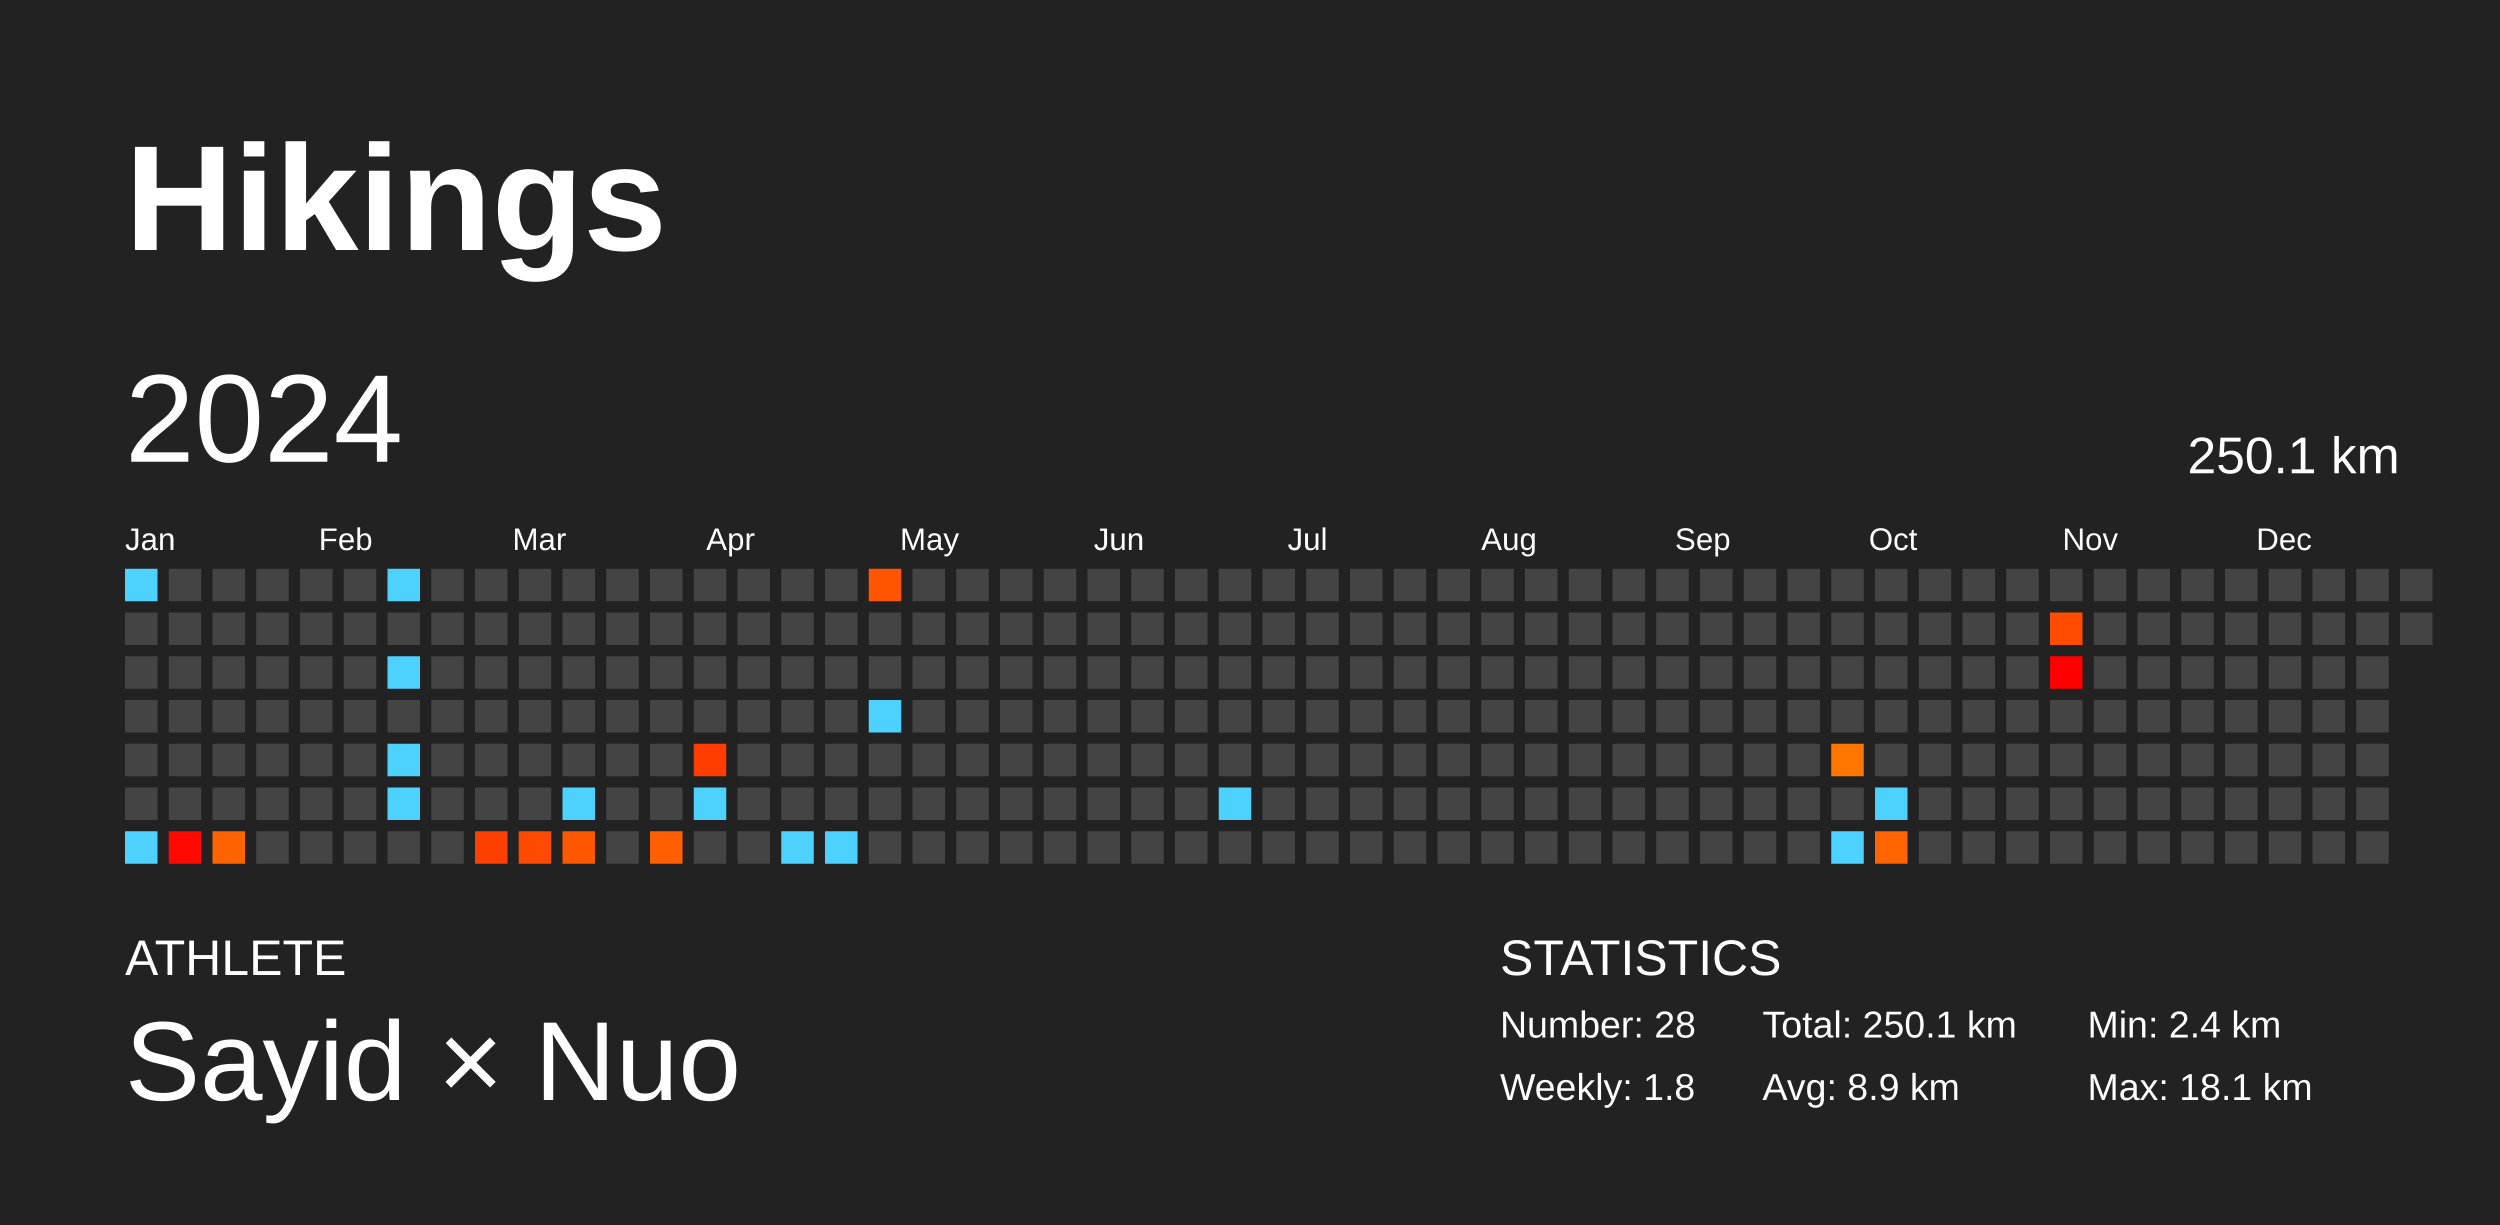
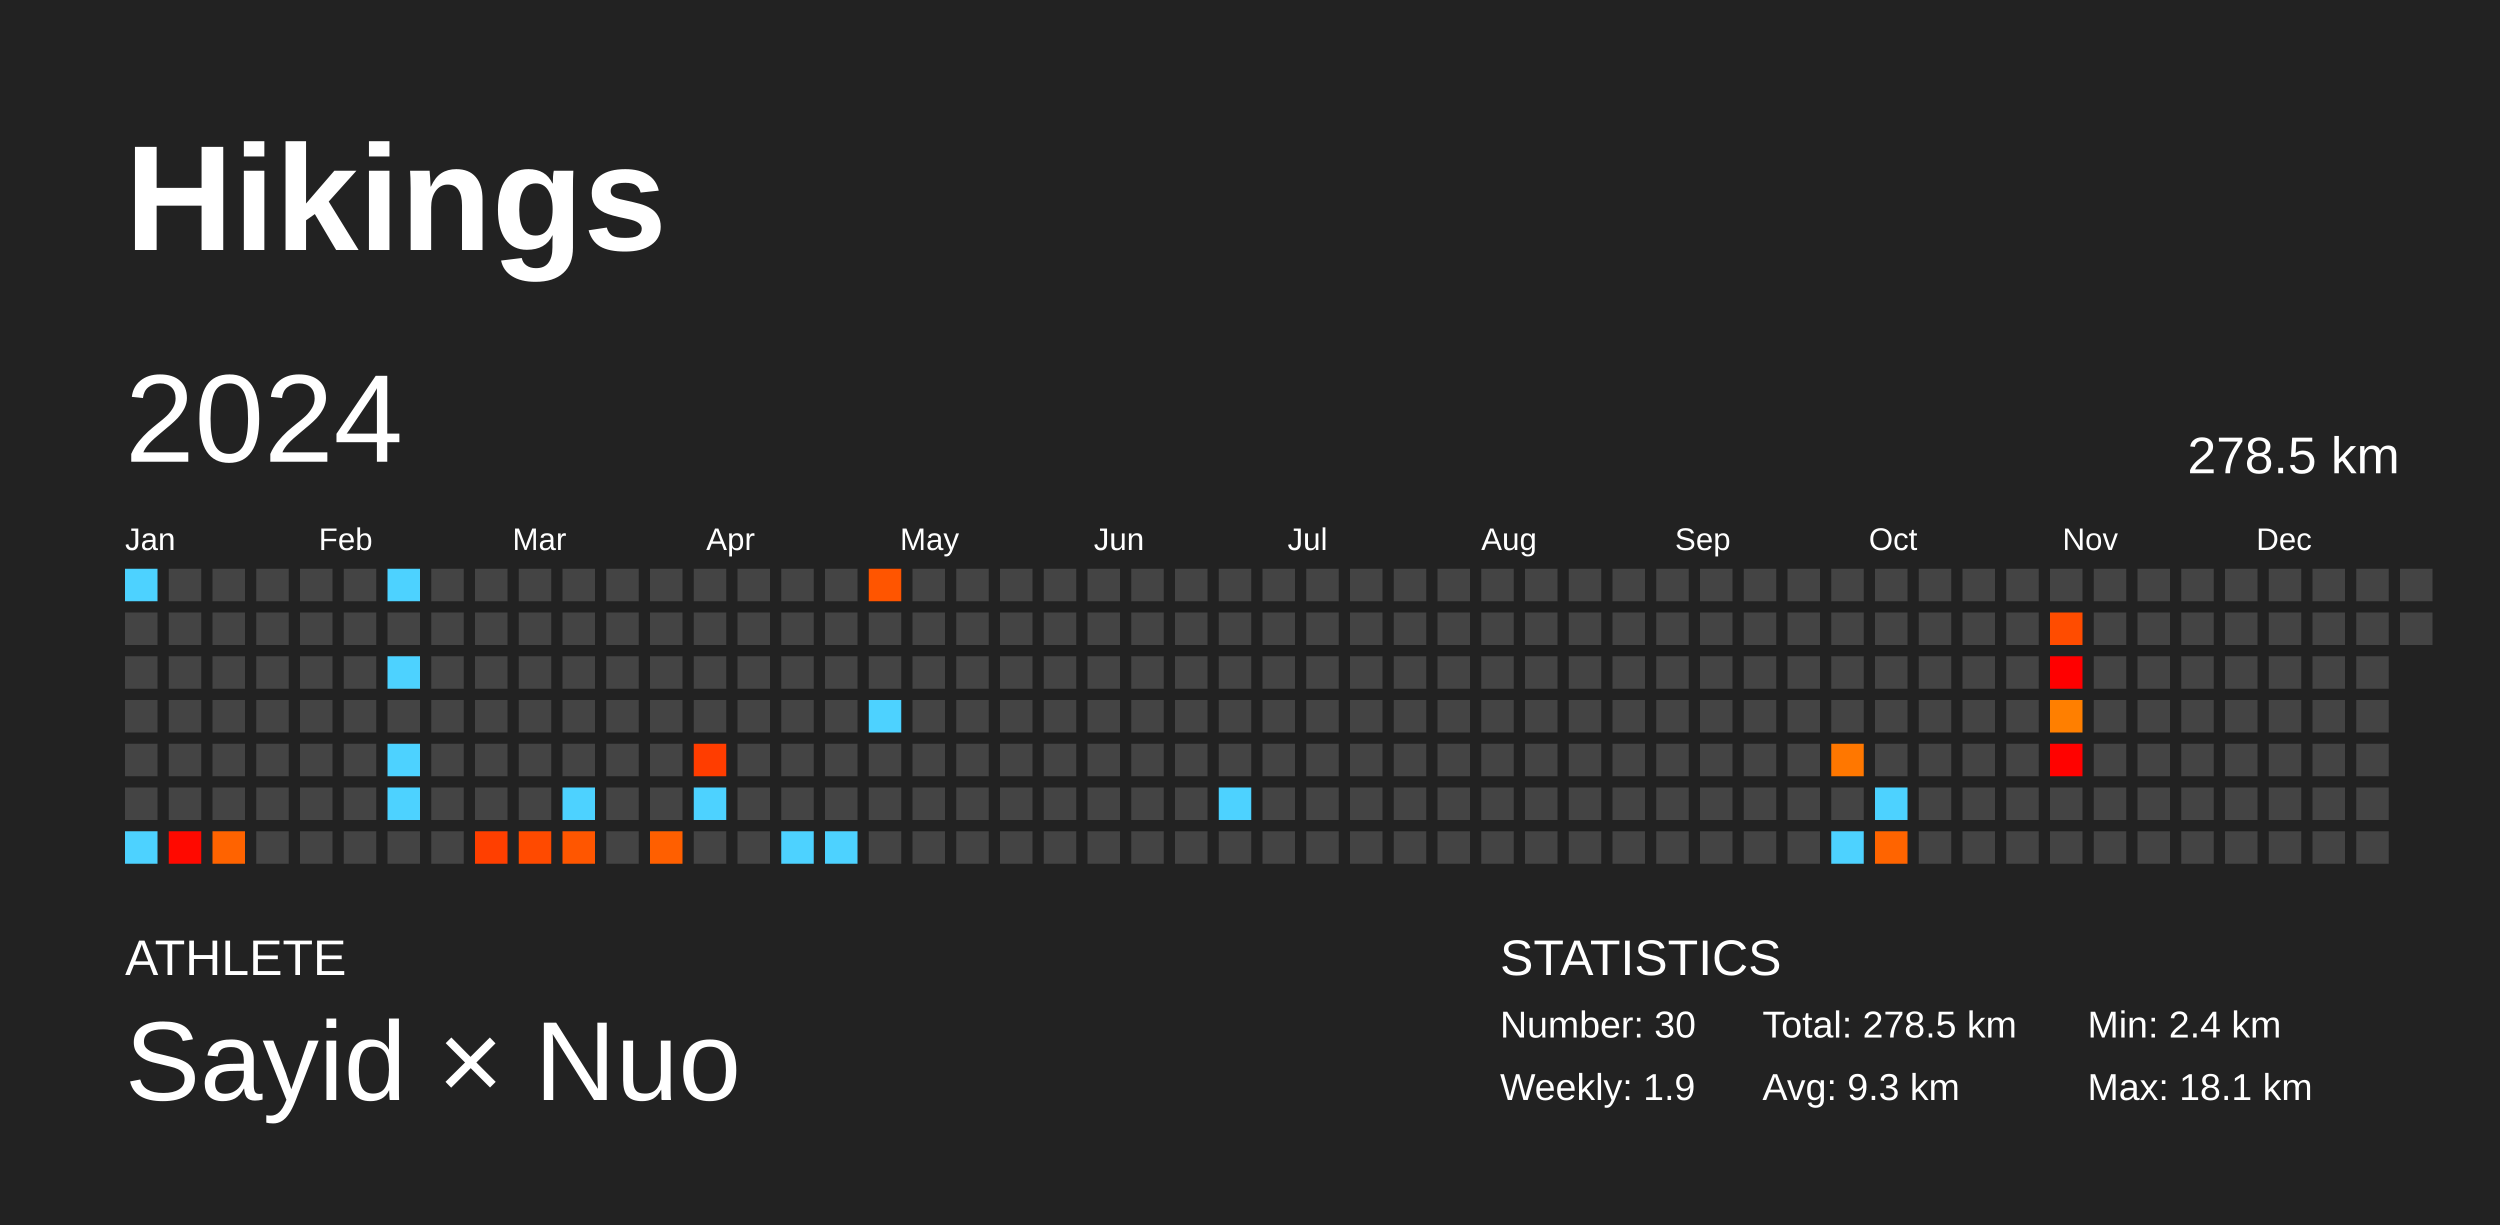
<svg xmlns="http://www.w3.org/2000/svg" baseProfile="full" height="98mm" version="1.1" viewBox="0,0,200,98" width="200mm">
  <defs />
  <rect fill="#222222" height="98" width="200" x="0" y="0" />
  <text fill="#FFFFFF" style="font-size:12px; font-family:Arial; font-weight:bold;" x="10" y="20">Hikings</text>
  <text fill="#FFFFFF" style="font-size:4px; font-family:Arial" x="10" y="78">ATHLETE</text>
  <text fill="#FFFFFF" style="font-size:9px; font-family:Arial" x="10" y="88">Sayid × Nuo</text>
  <text fill="#FFFFFF" style="font-size:4px; font-family:Arial" x="120" y="78">STATISTICS</text>
-   <text fill="#FFFFFF" style="font-size:3px; font-family:Arial" x="120" y="83">Number: 28</text>
-   <text fill="#FFFFFF" style="font-size:3px; font-family:Arial" x="120" y="88">Weekly: 1.8</text>
-   <text fill="#FFFFFF" style="font-size:3px; font-family:Arial" x="141" y="83">Total: 250.1 km</text>
-   <text fill="#FFFFFF" style="font-size:3px; font-family:Arial" x="141" y="88">Avg: 8.9 km</text>
+   <text fill="#FFFFFF" style="font-size:3px; font-family:Arial" x="120" y="83">Number: 30</text>
+   <text fill="#FFFFFF" style="font-size:3px; font-family:Arial" x="120" y="88">Weekly: 1.9</text>
+   <text fill="#FFFFFF" style="font-size:3px; font-family:Arial" x="141" y="83">Total: 278.5 km</text>
+   <text fill="#FFFFFF" style="font-size:3px; font-family:Arial" x="141" y="88">Avg: 9.3 km</text>
  <text fill="#FFFFFF" style="font-size:3px; font-family:Arial" x="167" y="83">Min: 2.4 km</text>
  <text fill="#FFFFFF" style="font-size:3px; font-family:Arial" x="167" y="88">Max: 18.1 km</text>
  <text dominant-baseline="hanging" fill="#FFFFFF" style="font-size:10.0px; font-family:Arial;" x="10" y="30">2024</text>
-   <text dominant-baseline="hanging" fill="#FFFFFF" style="font-size:4.125px; font-family:Arial;" x="175" y="35">250.1 km</text>
+   <text dominant-baseline="hanging" fill="#FFFFFF" style="font-size:4.125px; font-family:Arial;" x="175" y="35">278.5 km</text>
  <text fill="#FFFFFF" style="font-size:2.5px; font-family:Arial" x="10.0" y="44">Jan</text>
  <text fill="#FFFFFF" style="font-size:2.5px; font-family:Arial" x="25.5" y="44">Feb</text>
  <text fill="#FFFFFF" style="font-size:2.5px; font-family:Arial" x="41.0" y="44">Mar</text>
  <text fill="#FFFFFF" style="font-size:2.5px; font-family:Arial" x="56.5" y="44">Apr</text>
  <text fill="#FFFFFF" style="font-size:2.5px; font-family:Arial" x="72.0" y="44">May</text>
  <text fill="#FFFFFF" style="font-size:2.5px; font-family:Arial" x="87.5" y="44">Jun</text>
  <text fill="#FFFFFF" style="font-size:2.5px; font-family:Arial" x="103.0" y="44">Jul</text>
  <text fill="#FFFFFF" style="font-size:2.5px; font-family:Arial" x="118.5" y="44">Aug</text>
  <text fill="#FFFFFF" style="font-size:2.5px; font-family:Arial" x="134.0" y="44">Sep</text>
  <text fill="#FFFFFF" style="font-size:2.5px; font-family:Arial" x="149.5" y="44">Oct</text>
  <text fill="#FFFFFF" style="font-size:2.5px; font-family:Arial" x="165.0" y="44">Nov</text>
  <text fill="#FFFFFF" style="font-size:2.5px; font-family:Arial" x="180.5" y="44">Dec</text>
  <rect fill="#4dd2ff" height="2.6" width="2.6" x="10.0" y="45.5" />
  <rect fill="#444444" height="2.6" width="2.6" x="10.0" y="49.0" />
  <rect fill="#444444" height="2.6" width="2.6" x="10.0" y="52.5" />
  <rect fill="#444444" height="2.6" width="2.6" x="10.0" y="56.0" />
  <rect fill="#444444" height="2.6" width="2.6" x="10.0" y="59.5" />
  <rect fill="#444444" height="2.6" width="2.6" x="10.0" y="63.0" />
  <rect fill="#4dd2ff" height="2.6" width="2.6" x="10.0" y="66.5" />
  <rect fill="#444444" height="2.6" width="2.6" x="13.5" y="45.5" />
  <rect fill="#444444" height="2.6" width="2.6" x="13.5" y="49.0" />
  <rect fill="#444444" height="2.6" width="2.6" x="13.5" y="52.5" />
  <rect fill="#444444" height="2.6" width="2.6" x="13.5" y="56.0" />
  <rect fill="#444444" height="2.6" width="2.6" x="13.5" y="59.5" />
  <rect fill="#444444" height="2.6" width="2.6" x="13.5" y="63.0" />
  <rect fill="#ff0900" height="2.6" width="2.6" x="13.5" y="66.5" />
  <rect fill="#444444" height="2.6" width="2.6" x="17.0" y="45.5" />
  <rect fill="#444444" height="2.6" width="2.6" x="17.0" y="49.0" />
  <rect fill="#444444" height="2.6" width="2.6" x="17.0" y="52.5" />
  <rect fill="#444444" height="2.6" width="2.6" x="17.0" y="56.0" />
  <rect fill="#444444" height="2.6" width="2.6" x="17.0" y="59.5" />
  <rect fill="#444444" height="2.6" width="2.6" x="17.0" y="63.0" />
  <rect fill="#ff6300" height="2.6" width="2.6" x="17.0" y="66.5" />
  <rect fill="#444444" height="2.6" width="2.6" x="20.5" y="45.5" />
  <rect fill="#444444" height="2.6" width="2.6" x="20.5" y="49.0" />
  <rect fill="#444444" height="2.6" width="2.6" x="20.5" y="52.5" />
  <rect fill="#444444" height="2.6" width="2.6" x="20.5" y="56.0" />
  <rect fill="#444444" height="2.6" width="2.6" x="20.5" y="59.5" />
  <rect fill="#444444" height="2.6" width="2.6" x="20.5" y="63.0" />
  <rect fill="#444444" height="2.6" width="2.6" x="20.5" y="66.5" />
  <rect fill="#444444" height="2.6" width="2.6" x="24.0" y="45.5" />
  <rect fill="#444444" height="2.6" width="2.6" x="24.0" y="49.0" />
  <rect fill="#444444" height="2.6" width="2.6" x="24.0" y="52.5" />
  <rect fill="#444444" height="2.6" width="2.6" x="24.0" y="56.0" />
  <rect fill="#444444" height="2.6" width="2.6" x="24.0" y="59.5" />
  <rect fill="#444444" height="2.6" width="2.6" x="24.0" y="63.0" />
  <rect fill="#444444" height="2.6" width="2.6" x="24.0" y="66.5" />
  <rect fill="#444444" height="2.6" width="2.6" x="27.5" y="45.5" />
  <rect fill="#444444" height="2.6" width="2.6" x="27.5" y="49.0" />
  <rect fill="#444444" height="2.6" width="2.6" x="27.5" y="52.5" />
  <rect fill="#444444" height="2.6" width="2.6" x="27.5" y="56.0" />
  <rect fill="#444444" height="2.6" width="2.6" x="27.5" y="59.5" />
  <rect fill="#444444" height="2.6" width="2.6" x="27.5" y="63.0" />
  <rect fill="#444444" height="2.6" width="2.6" x="27.5" y="66.5" />
  <rect fill="#4dd2ff" height="2.6" width="2.6" x="31.0" y="45.5" />
  <rect fill="#444444" height="2.6" width="2.6" x="31.0" y="49.0" />
  <rect fill="#4dd2ff" height="2.6" width="2.6" x="31.0" y="52.5" />
  <rect fill="#444444" height="2.6" width="2.6" x="31.0" y="56.0" />
  <rect fill="#4dd2ff" height="2.6" width="2.6" x="31.0" y="59.5" />
  <rect fill="#4dd2ff" height="2.6" width="2.6" x="31.0" y="63.0" />
  <rect fill="#444444" height="2.6" width="2.6" x="31.0" y="66.5" />
  <rect fill="#444444" height="2.6" width="2.6" x="34.5" y="45.5" />
  <rect fill="#444444" height="2.6" width="2.6" x="34.5" y="49.0" />
  <rect fill="#444444" height="2.6" width="2.6" x="34.5" y="52.5" />
  <rect fill="#444444" height="2.6" width="2.6" x="34.5" y="56.0" />
  <rect fill="#444444" height="2.6" width="2.6" x="34.5" y="59.5" />
  <rect fill="#444444" height="2.6" width="2.6" x="34.5" y="63.0" />
  <rect fill="#444444" height="2.6" width="2.6" x="34.5" y="66.5" />
  <rect fill="#444444" height="2.6" width="2.6" x="38.0" y="45.5" />
  <rect fill="#444444" height="2.6" width="2.6" x="38.0" y="49.0" />
  <rect fill="#444444" height="2.6" width="2.6" x="38.0" y="52.5" />
  <rect fill="#444444" height="2.6" width="2.6" x="38.0" y="56.0" />
  <rect fill="#444444" height="2.6" width="2.6" x="38.0" y="59.5" />
  <rect fill="#444444" height="2.6" width="2.6" x="38.0" y="63.0" />
  <rect fill="#ff3f00" height="2.6" width="2.6" x="38.0" y="66.5" />
  <rect fill="#444444" height="2.6" width="2.6" x="41.5" y="45.5" />
  <rect fill="#444444" height="2.6" width="2.6" x="41.5" y="49.0" />
  <rect fill="#444444" height="2.6" width="2.6" x="41.5" y="52.5" />
  <rect fill="#444444" height="2.6" width="2.6" x="41.5" y="56.0" />
  <rect fill="#444444" height="2.6" width="2.6" x="41.5" y="59.5" />
  <rect fill="#444444" height="2.6" width="2.6" x="41.5" y="63.0" />
  <rect fill="#ff4a00" height="2.6" width="2.6" x="41.5" y="66.5" />
  <rect fill="#444444" height="2.6" width="2.6" x="45.0" y="45.5" />
  <rect fill="#444444" height="2.6" width="2.6" x="45.0" y="49.0" />
  <rect fill="#444444" height="2.6" width="2.6" x="45.0" y="52.5" />
  <rect fill="#444444" height="2.6" width="2.6" x="45.0" y="56.0" />
  <rect fill="#444444" height="2.6" width="2.6" x="45.0" y="59.5" />
  <rect fill="#4dd2ff" height="2.6" width="2.6" x="45.0" y="63.0" />
  <rect fill="#ff5600" height="2.6" width="2.6" x="45.0" y="66.5" />
  <rect fill="#444444" height="2.6" width="2.6" x="48.5" y="45.5" />
  <rect fill="#444444" height="2.6" width="2.6" x="48.5" y="49.0" />
  <rect fill="#444444" height="2.6" width="2.6" x="48.5" y="52.5" />
  <rect fill="#444444" height="2.6" width="2.6" x="48.5" y="56.0" />
  <rect fill="#444444" height="2.6" width="2.6" x="48.5" y="59.5" />
  <rect fill="#444444" height="2.6" width="2.6" x="48.5" y="63.0" />
  <rect fill="#444444" height="2.6" width="2.6" x="48.5" y="66.5" />
  <rect fill="#444444" height="2.6" width="2.6" x="52.0" y="45.5" />
  <rect fill="#444444" height="2.6" width="2.6" x="52.0" y="49.0" />
  <rect fill="#444444" height="2.6" width="2.6" x="52.0" y="52.5" />
  <rect fill="#444444" height="2.6" width="2.6" x="52.0" y="56.0" />
  <rect fill="#444444" height="2.6" width="2.6" x="52.0" y="59.5" />
  <rect fill="#444444" height="2.6" width="2.6" x="52.0" y="63.0" />
  <rect fill="#ff5f00" height="2.6" width="2.6" x="52.0" y="66.5" />
  <rect fill="#444444" height="2.6" width="2.6" x="55.5" y="45.5" />
  <rect fill="#444444" height="2.6" width="2.6" x="55.5" y="49.0" />
  <rect fill="#444444" height="2.6" width="2.6" x="55.5" y="52.5" />
  <rect fill="#444444" height="2.6" width="2.6" x="55.5" y="56.0" />
  <rect fill="#ff3d00" height="2.6" width="2.6" x="55.5" y="59.5" />
  <rect fill="#4dd2ff" height="2.6" width="2.6" x="55.5" y="63.0" />
  <rect fill="#444444" height="2.6" width="2.6" x="55.5" y="66.5" />
  <rect fill="#444444" height="2.6" width="2.6" x="59.0" y="45.5" />
  <rect fill="#444444" height="2.6" width="2.6" x="59.0" y="49.0" />
  <rect fill="#444444" height="2.6" width="2.6" x="59.0" y="52.5" />
  <rect fill="#444444" height="2.6" width="2.6" x="59.0" y="56.0" />
  <rect fill="#444444" height="2.6" width="2.6" x="59.0" y="59.5" />
  <rect fill="#444444" height="2.6" width="2.6" x="59.0" y="63.0" />
  <rect fill="#444444" height="2.6" width="2.6" x="59.0" y="66.5" />
  <rect fill="#444444" height="2.6" width="2.6" x="62.5" y="45.5" />
  <rect fill="#444444" height="2.6" width="2.6" x="62.5" y="49.0" />
  <rect fill="#444444" height="2.6" width="2.6" x="62.5" y="52.5" />
  <rect fill="#444444" height="2.6" width="2.6" x="62.5" y="56.0" />
  <rect fill="#444444" height="2.6" width="2.6" x="62.5" y="59.5" />
  <rect fill="#444444" height="2.6" width="2.6" x="62.5" y="63.0" />
  <rect fill="#4dd2ff" height="2.6" width="2.6" x="62.5" y="66.5" />
  <rect fill="#444444" height="2.6" width="2.6" x="66.0" y="45.5" />
  <rect fill="#444444" height="2.6" width="2.6" x="66.0" y="49.0" />
  <rect fill="#444444" height="2.6" width="2.6" x="66.0" y="52.5" />
  <rect fill="#444444" height="2.6" width="2.6" x="66.0" y="56.0" />
  <rect fill="#444444" height="2.6" width="2.6" x="66.0" y="59.5" />
  <rect fill="#444444" height="2.6" width="2.6" x="66.0" y="63.0" />
  <rect fill="#4dd2ff" height="2.6" width="2.6" x="66.0" y="66.5" />
  <rect fill="#ff5500" height="2.6" width="2.6" x="69.5" y="45.5" />
  <rect fill="#444444" height="2.6" width="2.6" x="69.5" y="49.0" />
  <rect fill="#444444" height="2.6" width="2.6" x="69.5" y="52.5" />
  <rect fill="#4dd2ff" height="2.6" width="2.6" x="69.5" y="56.0" />
  <rect fill="#444444" height="2.6" width="2.6" x="69.5" y="59.5" />
  <rect fill="#444444" height="2.6" width="2.6" x="69.5" y="63.0" />
  <rect fill="#444444" height="2.6" width="2.6" x="69.5" y="66.5" />
  <rect fill="#444444" height="2.6" width="2.6" x="73.0" y="45.5" />
  <rect fill="#444444" height="2.6" width="2.6" x="73.0" y="49.0" />
  <rect fill="#444444" height="2.6" width="2.6" x="73.0" y="52.5" />
  <rect fill="#444444" height="2.6" width="2.6" x="73.0" y="56.0" />
  <rect fill="#444444" height="2.6" width="2.6" x="73.0" y="59.5" />
  <rect fill="#444444" height="2.6" width="2.6" x="73.0" y="63.0" />
  <rect fill="#444444" height="2.6" width="2.6" x="73.0" y="66.5" />
  <rect fill="#444444" height="2.6" width="2.6" x="76.5" y="45.5" />
  <rect fill="#444444" height="2.6" width="2.6" x="76.5" y="49.0" />
  <rect fill="#444444" height="2.6" width="2.6" x="76.5" y="52.5" />
  <rect fill="#444444" height="2.6" width="2.6" x="76.5" y="56.0" />
  <rect fill="#444444" height="2.6" width="2.6" x="76.5" y="59.5" />
  <rect fill="#444444" height="2.6" width="2.6" x="76.5" y="63.0" />
  <rect fill="#444444" height="2.6" width="2.6" x="76.5" y="66.5" />
  <rect fill="#444444" height="2.6" width="2.6" x="80.0" y="45.5" />
  <rect fill="#444444" height="2.6" width="2.6" x="80.0" y="49.0" />
  <rect fill="#444444" height="2.6" width="2.6" x="80.0" y="52.5" />
  <rect fill="#444444" height="2.6" width="2.6" x="80.0" y="56.0" />
  <rect fill="#444444" height="2.6" width="2.6" x="80.0" y="59.5" />
  <rect fill="#444444" height="2.6" width="2.6" x="80.0" y="63.0" />
  <rect fill="#444444" height="2.6" width="2.6" x="80.0" y="66.5" />
  <rect fill="#444444" height="2.6" width="2.6" x="83.5" y="45.5" />
  <rect fill="#444444" height="2.6" width="2.6" x="83.5" y="49.0" />
  <rect fill="#444444" height="2.6" width="2.6" x="83.5" y="52.5" />
  <rect fill="#444444" height="2.6" width="2.6" x="83.5" y="56.0" />
  <rect fill="#444444" height="2.6" width="2.6" x="83.5" y="59.5" />
  <rect fill="#444444" height="2.6" width="2.6" x="83.5" y="63.0" />
  <rect fill="#444444" height="2.6" width="2.6" x="83.5" y="66.5" />
  <rect fill="#444444" height="2.6" width="2.6" x="87.0" y="45.5" />
  <rect fill="#444444" height="2.6" width="2.6" x="87.0" y="49.0" />
  <rect fill="#444444" height="2.6" width="2.6" x="87.0" y="52.5" />
  <rect fill="#444444" height="2.6" width="2.6" x="87.0" y="56.0" />
  <rect fill="#444444" height="2.6" width="2.6" x="87.0" y="59.5" />
  <rect fill="#444444" height="2.6" width="2.6" x="87.0" y="63.0" />
  <rect fill="#444444" height="2.6" width="2.6" x="87.0" y="66.5" />
  <rect fill="#444444" height="2.6" width="2.6" x="90.5" y="45.5" />
  <rect fill="#444444" height="2.6" width="2.6" x="90.5" y="49.0" />
  <rect fill="#444444" height="2.6" width="2.6" x="90.5" y="52.5" />
  <rect fill="#444444" height="2.6" width="2.6" x="90.5" y="56.0" />
  <rect fill="#444444" height="2.6" width="2.6" x="90.5" y="59.5" />
  <rect fill="#444444" height="2.6" width="2.6" x="90.5" y="63.0" />
  <rect fill="#444444" height="2.6" width="2.6" x="90.5" y="66.5" />
  <rect fill="#444444" height="2.6" width="2.6" x="94.0" y="45.5" />
  <rect fill="#444444" height="2.6" width="2.6" x="94.0" y="49.0" />
  <rect fill="#444444" height="2.6" width="2.6" x="94.0" y="52.5" />
  <rect fill="#444444" height="2.6" width="2.6" x="94.0" y="56.0" />
  <rect fill="#444444" height="2.6" width="2.6" x="94.0" y="59.5" />
  <rect fill="#444444" height="2.6" width="2.6" x="94.0" y="63.0" />
  <rect fill="#444444" height="2.6" width="2.6" x="94.0" y="66.5" />
  <rect fill="#444444" height="2.6" width="2.6" x="97.5" y="45.5" />
  <rect fill="#444444" height="2.6" width="2.6" x="97.5" y="49.0" />
  <rect fill="#444444" height="2.6" width="2.6" x="97.5" y="52.5" />
  <rect fill="#444444" height="2.6" width="2.6" x="97.5" y="56.0" />
  <rect fill="#444444" height="2.6" width="2.6" x="97.5" y="59.5" />
  <rect fill="#4dd2ff" height="2.6" width="2.6" x="97.5" y="63.0" />
  <rect fill="#444444" height="2.6" width="2.6" x="97.5" y="66.5" />
  <rect fill="#444444" height="2.6" width="2.6" x="101.0" y="45.5" />
  <rect fill="#444444" height="2.6" width="2.6" x="101.0" y="49.0" />
  <rect fill="#444444" height="2.6" width="2.6" x="101.0" y="52.5" />
  <rect fill="#444444" height="2.6" width="2.6" x="101.0" y="56.0" />
  <rect fill="#444444" height="2.6" width="2.6" x="101.0" y="59.5" />
  <rect fill="#444444" height="2.6" width="2.6" x="101.0" y="63.0" />
  <rect fill="#444444" height="2.6" width="2.6" x="101.0" y="66.5" />
  <rect fill="#444444" height="2.6" width="2.6" x="104.5" y="45.5" />
  <rect fill="#444444" height="2.6" width="2.6" x="104.5" y="49.0" />
  <rect fill="#444444" height="2.6" width="2.6" x="104.5" y="52.5" />
  <rect fill="#444444" height="2.6" width="2.6" x="104.5" y="56.0" />
  <rect fill="#444444" height="2.6" width="2.6" x="104.5" y="59.5" />
  <rect fill="#444444" height="2.6" width="2.6" x="104.5" y="63.0" />
  <rect fill="#444444" height="2.6" width="2.6" x="104.5" y="66.5" />
  <rect fill="#444444" height="2.6" width="2.6" x="108.0" y="45.5" />
  <rect fill="#444444" height="2.6" width="2.6" x="108.0" y="49.0" />
  <rect fill="#444444" height="2.6" width="2.6" x="108.0" y="52.5" />
  <rect fill="#444444" height="2.6" width="2.6" x="108.0" y="56.0" />
  <rect fill="#444444" height="2.6" width="2.6" x="108.0" y="59.5" />
  <rect fill="#444444" height="2.6" width="2.6" x="108.0" y="63.0" />
  <rect fill="#444444" height="2.6" width="2.6" x="108.0" y="66.5" />
  <rect fill="#444444" height="2.6" width="2.6" x="111.5" y="45.5" />
  <rect fill="#444444" height="2.6" width="2.6" x="111.5" y="49.0" />
  <rect fill="#444444" height="2.6" width="2.6" x="111.5" y="52.5" />
  <rect fill="#444444" height="2.6" width="2.6" x="111.5" y="56.0" />
  <rect fill="#444444" height="2.6" width="2.6" x="111.5" y="59.5" />
  <rect fill="#444444" height="2.6" width="2.6" x="111.5" y="63.0" />
  <rect fill="#444444" height="2.6" width="2.6" x="111.5" y="66.5" />
  <rect fill="#444444" height="2.6" width="2.6" x="115.0" y="45.5" />
  <rect fill="#444444" height="2.6" width="2.6" x="115.0" y="49.0" />
  <rect fill="#444444" height="2.6" width="2.6" x="115.0" y="52.5" />
  <rect fill="#444444" height="2.6" width="2.6" x="115.0" y="56.0" />
  <rect fill="#444444" height="2.6" width="2.6" x="115.0" y="59.5" />
  <rect fill="#444444" height="2.6" width="2.6" x="115.0" y="63.0" />
  <rect fill="#444444" height="2.6" width="2.6" x="115.0" y="66.5" />
  <rect fill="#444444" height="2.6" width="2.6" x="118.5" y="45.5" />
  <rect fill="#444444" height="2.6" width="2.6" x="118.5" y="49.0" />
  <rect fill="#444444" height="2.6" width="2.6" x="118.5" y="52.5" />
  <rect fill="#444444" height="2.6" width="2.6" x="118.5" y="56.0" />
  <rect fill="#444444" height="2.6" width="2.6" x="118.5" y="59.5" />
  <rect fill="#444444" height="2.6" width="2.6" x="118.5" y="63.0" />
  <rect fill="#444444" height="2.6" width="2.6" x="118.5" y="66.5" />
  <rect fill="#444444" height="2.6" width="2.6" x="122.0" y="45.5" />
  <rect fill="#444444" height="2.6" width="2.6" x="122.0" y="49.0" />
  <rect fill="#444444" height="2.6" width="2.6" x="122.0" y="52.5" />
  <rect fill="#444444" height="2.6" width="2.6" x="122.0" y="56.0" />
  <rect fill="#444444" height="2.6" width="2.6" x="122.0" y="59.5" />
  <rect fill="#444444" height="2.6" width="2.6" x="122.0" y="63.0" />
  <rect fill="#444444" height="2.6" width="2.6" x="122.0" y="66.5" />
  <rect fill="#444444" height="2.6" width="2.6" x="125.5" y="45.5" />
  <rect fill="#444444" height="2.6" width="2.6" x="125.5" y="49.0" />
  <rect fill="#444444" height="2.6" width="2.6" x="125.5" y="52.5" />
  <rect fill="#444444" height="2.6" width="2.6" x="125.5" y="56.0" />
  <rect fill="#444444" height="2.6" width="2.6" x="125.5" y="59.5" />
  <rect fill="#444444" height="2.6" width="2.6" x="125.5" y="63.0" />
  <rect fill="#444444" height="2.6" width="2.6" x="125.5" y="66.5" />
  <rect fill="#444444" height="2.6" width="2.6" x="129.0" y="45.5" />
  <rect fill="#444444" height="2.6" width="2.6" x="129.0" y="49.0" />
  <rect fill="#444444" height="2.6" width="2.6" x="129.0" y="52.5" />
  <rect fill="#444444" height="2.6" width="2.6" x="129.0" y="56.0" />
  <rect fill="#444444" height="2.6" width="2.6" x="129.0" y="59.5" />
  <rect fill="#444444" height="2.6" width="2.6" x="129.0" y="63.0" />
  <rect fill="#444444" height="2.6" width="2.6" x="129.0" y="66.5" />
  <rect fill="#444444" height="2.6" width="2.6" x="132.5" y="45.5" />
  <rect fill="#444444" height="2.6" width="2.6" x="132.5" y="49.0" />
  <rect fill="#444444" height="2.6" width="2.6" x="132.5" y="52.5" />
  <rect fill="#444444" height="2.6" width="2.6" x="132.5" y="56.0" />
  <rect fill="#444444" height="2.6" width="2.6" x="132.5" y="59.5" />
  <rect fill="#444444" height="2.6" width="2.6" x="132.5" y="63.0" />
  <rect fill="#444444" height="2.6" width="2.6" x="132.5" y="66.5" />
  <rect fill="#444444" height="2.6" width="2.6" x="136.0" y="45.5" />
  <rect fill="#444444" height="2.6" width="2.6" x="136.0" y="49.0" />
  <rect fill="#444444" height="2.6" width="2.6" x="136.0" y="52.5" />
  <rect fill="#444444" height="2.6" width="2.6" x="136.0" y="56.0" />
  <rect fill="#444444" height="2.6" width="2.6" x="136.0" y="59.5" />
  <rect fill="#444444" height="2.6" width="2.6" x="136.0" y="63.0" />
  <rect fill="#444444" height="2.6" width="2.6" x="136.0" y="66.5" />
  <rect fill="#444444" height="2.6" width="2.6" x="139.5" y="45.5" />
  <rect fill="#444444" height="2.6" width="2.6" x="139.5" y="49.0" />
  <rect fill="#444444" height="2.6" width="2.6" x="139.5" y="52.5" />
  <rect fill="#444444" height="2.6" width="2.6" x="139.5" y="56.0" />
  <rect fill="#444444" height="2.6" width="2.6" x="139.5" y="59.5" />
  <rect fill="#444444" height="2.6" width="2.6" x="139.5" y="63.0" />
  <rect fill="#444444" height="2.6" width="2.6" x="139.5" y="66.5" />
  <rect fill="#444444" height="2.6" width="2.6" x="143.0" y="45.5" />
  <rect fill="#444444" height="2.6" width="2.6" x="143.0" y="49.0" />
  <rect fill="#444444" height="2.6" width="2.6" x="143.0" y="52.5" />
  <rect fill="#444444" height="2.6" width="2.6" x="143.0" y="56.0" />
  <rect fill="#444444" height="2.6" width="2.6" x="143.0" y="59.5" />
  <rect fill="#444444" height="2.6" width="2.6" x="143.0" y="63.0" />
  <rect fill="#444444" height="2.6" width="2.6" x="143.0" y="66.5" />
  <rect fill="#444444" height="2.6" width="2.6" x="146.5" y="45.5" />
  <rect fill="#444444" height="2.6" width="2.6" x="146.5" y="49.0" />
  <rect fill="#444444" height="2.6" width="2.6" x="146.5" y="52.5" />
  <rect fill="#444444" height="2.6" width="2.6" x="146.5" y="56.0" />
  <rect fill="#ff7700" height="2.6" width="2.6" x="146.5" y="59.5" />
  <rect fill="#444444" height="2.6" width="2.6" x="146.5" y="63.0" />
  <rect fill="#4dd2ff" height="2.6" width="2.6" x="146.5" y="66.5" />
  <rect fill="#444444" height="2.6" width="2.6" x="150.0" y="45.5" />
  <rect fill="#444444" height="2.6" width="2.6" x="150.0" y="49.0" />
  <rect fill="#444444" height="2.6" width="2.6" x="150.0" y="52.5" />
  <rect fill="#444444" height="2.6" width="2.6" x="150.0" y="56.0" />
  <rect fill="#444444" height="2.6" width="2.6" x="150.0" y="59.5" />
  <rect fill="#4dd2ff" height="2.6" width="2.6" x="150.0" y="63.0" />
  <rect fill="#ff6400" height="2.6" width="2.6" x="150.0" y="66.5" />
  <rect fill="#444444" height="2.6" width="2.6" x="153.5" y="45.5" />
  <rect fill="#444444" height="2.6" width="2.6" x="153.5" y="49.0" />
  <rect fill="#444444" height="2.6" width="2.6" x="153.5" y="52.5" />
  <rect fill="#444444" height="2.6" width="2.6" x="153.5" y="56.0" />
  <rect fill="#444444" height="2.6" width="2.6" x="153.5" y="59.5" />
  <rect fill="#444444" height="2.6" width="2.6" x="153.5" y="63.0" />
  <rect fill="#444444" height="2.6" width="2.6" x="153.5" y="66.5" />
  <rect fill="#444444" height="2.6" width="2.6" x="157.0" y="45.5" />
  <rect fill="#444444" height="2.6" width="2.6" x="157.0" y="49.0" />
  <rect fill="#444444" height="2.6" width="2.6" x="157.0" y="52.5" />
  <rect fill="#444444" height="2.6" width="2.6" x="157.0" y="56.0" />
  <rect fill="#444444" height="2.6" width="2.6" x="157.0" y="59.5" />
  <rect fill="#444444" height="2.6" width="2.6" x="157.0" y="63.0" />
  <rect fill="#444444" height="2.6" width="2.6" x="157.0" y="66.5" />
  <rect fill="#444444" height="2.6" width="2.6" x="160.5" y="45.5" />
  <rect fill="#444444" height="2.6" width="2.6" x="160.5" y="49.0" />
  <rect fill="#444444" height="2.6" width="2.6" x="160.5" y="52.5" />
  <rect fill="#444444" height="2.6" width="2.6" x="160.5" y="56.0" />
  <rect fill="#444444" height="2.6" width="2.6" x="160.5" y="59.5" />
  <rect fill="#444444" height="2.6" width="2.6" x="160.5" y="63.0" />
  <rect fill="#444444" height="2.6" width="2.6" x="160.5" y="66.5" />
  <rect fill="#444444" height="2.6" width="2.6" x="164.0" y="45.5" />
  <rect fill="#ff4c00" height="2.6" width="2.6" x="164.0" y="49.0" />
  <rect fill="#ff0000" height="2.6" width="2.6" x="164.0" y="52.5" />
-   <rect fill="#444444" height="2.6" width="2.6" x="164.0" y="56.0" />
-   <rect fill="#444444" height="2.6" width="2.6" x="164.0" y="59.5" />
+   <rect fill="#ff7f00" height="2.6" width="2.6" x="164.0" y="56.0" />
+   <rect fill="#ff0200" height="2.6" width="2.6" x="164.0" y="59.5" />
  <rect fill="#444444" height="2.6" width="2.6" x="164.0" y="63.0" />
  <rect fill="#444444" height="2.6" width="2.6" x="164.0" y="66.5" />
  <rect fill="#444444" height="2.6" width="2.6" x="167.5" y="45.5" />
  <rect fill="#444444" height="2.6" width="2.6" x="167.5" y="49.0" />
  <rect fill="#444444" height="2.6" width="2.6" x="167.5" y="52.5" />
  <rect fill="#444444" height="2.6" width="2.6" x="167.5" y="56.0" />
  <rect fill="#444444" height="2.6" width="2.6" x="167.5" y="59.5" />
  <rect fill="#444444" height="2.6" width="2.6" x="167.5" y="63.0" />
  <rect fill="#444444" height="2.6" width="2.6" x="167.5" y="66.5" />
  <rect fill="#444444" height="2.6" width="2.6" x="171.0" y="45.5" />
  <rect fill="#444444" height="2.6" width="2.6" x="171.0" y="49.0" />
  <rect fill="#444444" height="2.6" width="2.6" x="171.0" y="52.5" />
  <rect fill="#444444" height="2.6" width="2.6" x="171.0" y="56.0" />
  <rect fill="#444444" height="2.6" width="2.6" x="171.0" y="59.5" />
  <rect fill="#444444" height="2.6" width="2.6" x="171.0" y="63.0" />
  <rect fill="#444444" height="2.6" width="2.6" x="171.0" y="66.5" />
  <rect fill="#444444" height="2.6" width="2.6" x="174.5" y="45.5" />
  <rect fill="#444444" height="2.6" width="2.6" x="174.5" y="49.0" />
  <rect fill="#444444" height="2.6" width="2.6" x="174.5" y="52.5" />
  <rect fill="#444444" height="2.6" width="2.6" x="174.5" y="56.0" />
  <rect fill="#444444" height="2.6" width="2.6" x="174.5" y="59.5" />
  <rect fill="#444444" height="2.6" width="2.6" x="174.5" y="63.0" />
  <rect fill="#444444" height="2.6" width="2.6" x="174.5" y="66.5" />
  <rect fill="#444444" height="2.6" width="2.6" x="178.0" y="45.5" />
  <rect fill="#444444" height="2.6" width="2.6" x="178.0" y="49.0" />
  <rect fill="#444444" height="2.6" width="2.6" x="178.0" y="52.5" />
  <rect fill="#444444" height="2.6" width="2.6" x="178.0" y="56.0" />
  <rect fill="#444444" height="2.6" width="2.6" x="178.0" y="59.5" />
  <rect fill="#444444" height="2.6" width="2.6" x="178.0" y="63.0" />
  <rect fill="#444444" height="2.6" width="2.6" x="178.0" y="66.5" />
  <rect fill="#444444" height="2.6" width="2.6" x="181.5" y="45.5" />
  <rect fill="#444444" height="2.6" width="2.6" x="181.5" y="49.0" />
  <rect fill="#444444" height="2.6" width="2.6" x="181.5" y="52.5" />
  <rect fill="#444444" height="2.6" width="2.6" x="181.5" y="56.0" />
  <rect fill="#444444" height="2.6" width="2.6" x="181.5" y="59.5" />
  <rect fill="#444444" height="2.6" width="2.6" x="181.5" y="63.0" />
  <rect fill="#444444" height="2.6" width="2.6" x="181.5" y="66.5" />
  <rect fill="#444444" height="2.6" width="2.6" x="185.0" y="45.5" />
  <rect fill="#444444" height="2.6" width="2.6" x="185.0" y="49.0" />
  <rect fill="#444444" height="2.6" width="2.6" x="185.0" y="52.5" />
  <rect fill="#444444" height="2.6" width="2.6" x="185.0" y="56.0" />
  <rect fill="#444444" height="2.6" width="2.6" x="185.0" y="59.5" />
  <rect fill="#444444" height="2.6" width="2.6" x="185.0" y="63.0" />
  <rect fill="#444444" height="2.6" width="2.6" x="185.0" y="66.5" />
  <rect fill="#444444" height="2.6" width="2.6" x="188.5" y="45.5" />
  <rect fill="#444444" height="2.6" width="2.6" x="188.5" y="49.0" />
  <rect fill="#444444" height="2.6" width="2.6" x="188.5" y="52.5" />
  <rect fill="#444444" height="2.6" width="2.6" x="188.5" y="56.0" />
  <rect fill="#444444" height="2.6" width="2.6" x="188.5" y="59.5" />
  <rect fill="#444444" height="2.6" width="2.6" x="188.5" y="63.0" />
  <rect fill="#444444" height="2.6" width="2.6" x="188.5" y="66.5" />
  <rect fill="#444444" height="2.6" width="2.6" x="192.0" y="45.5" />
  <rect fill="#444444" height="2.6" width="2.6" x="192.0" y="49.0" />
</svg>
